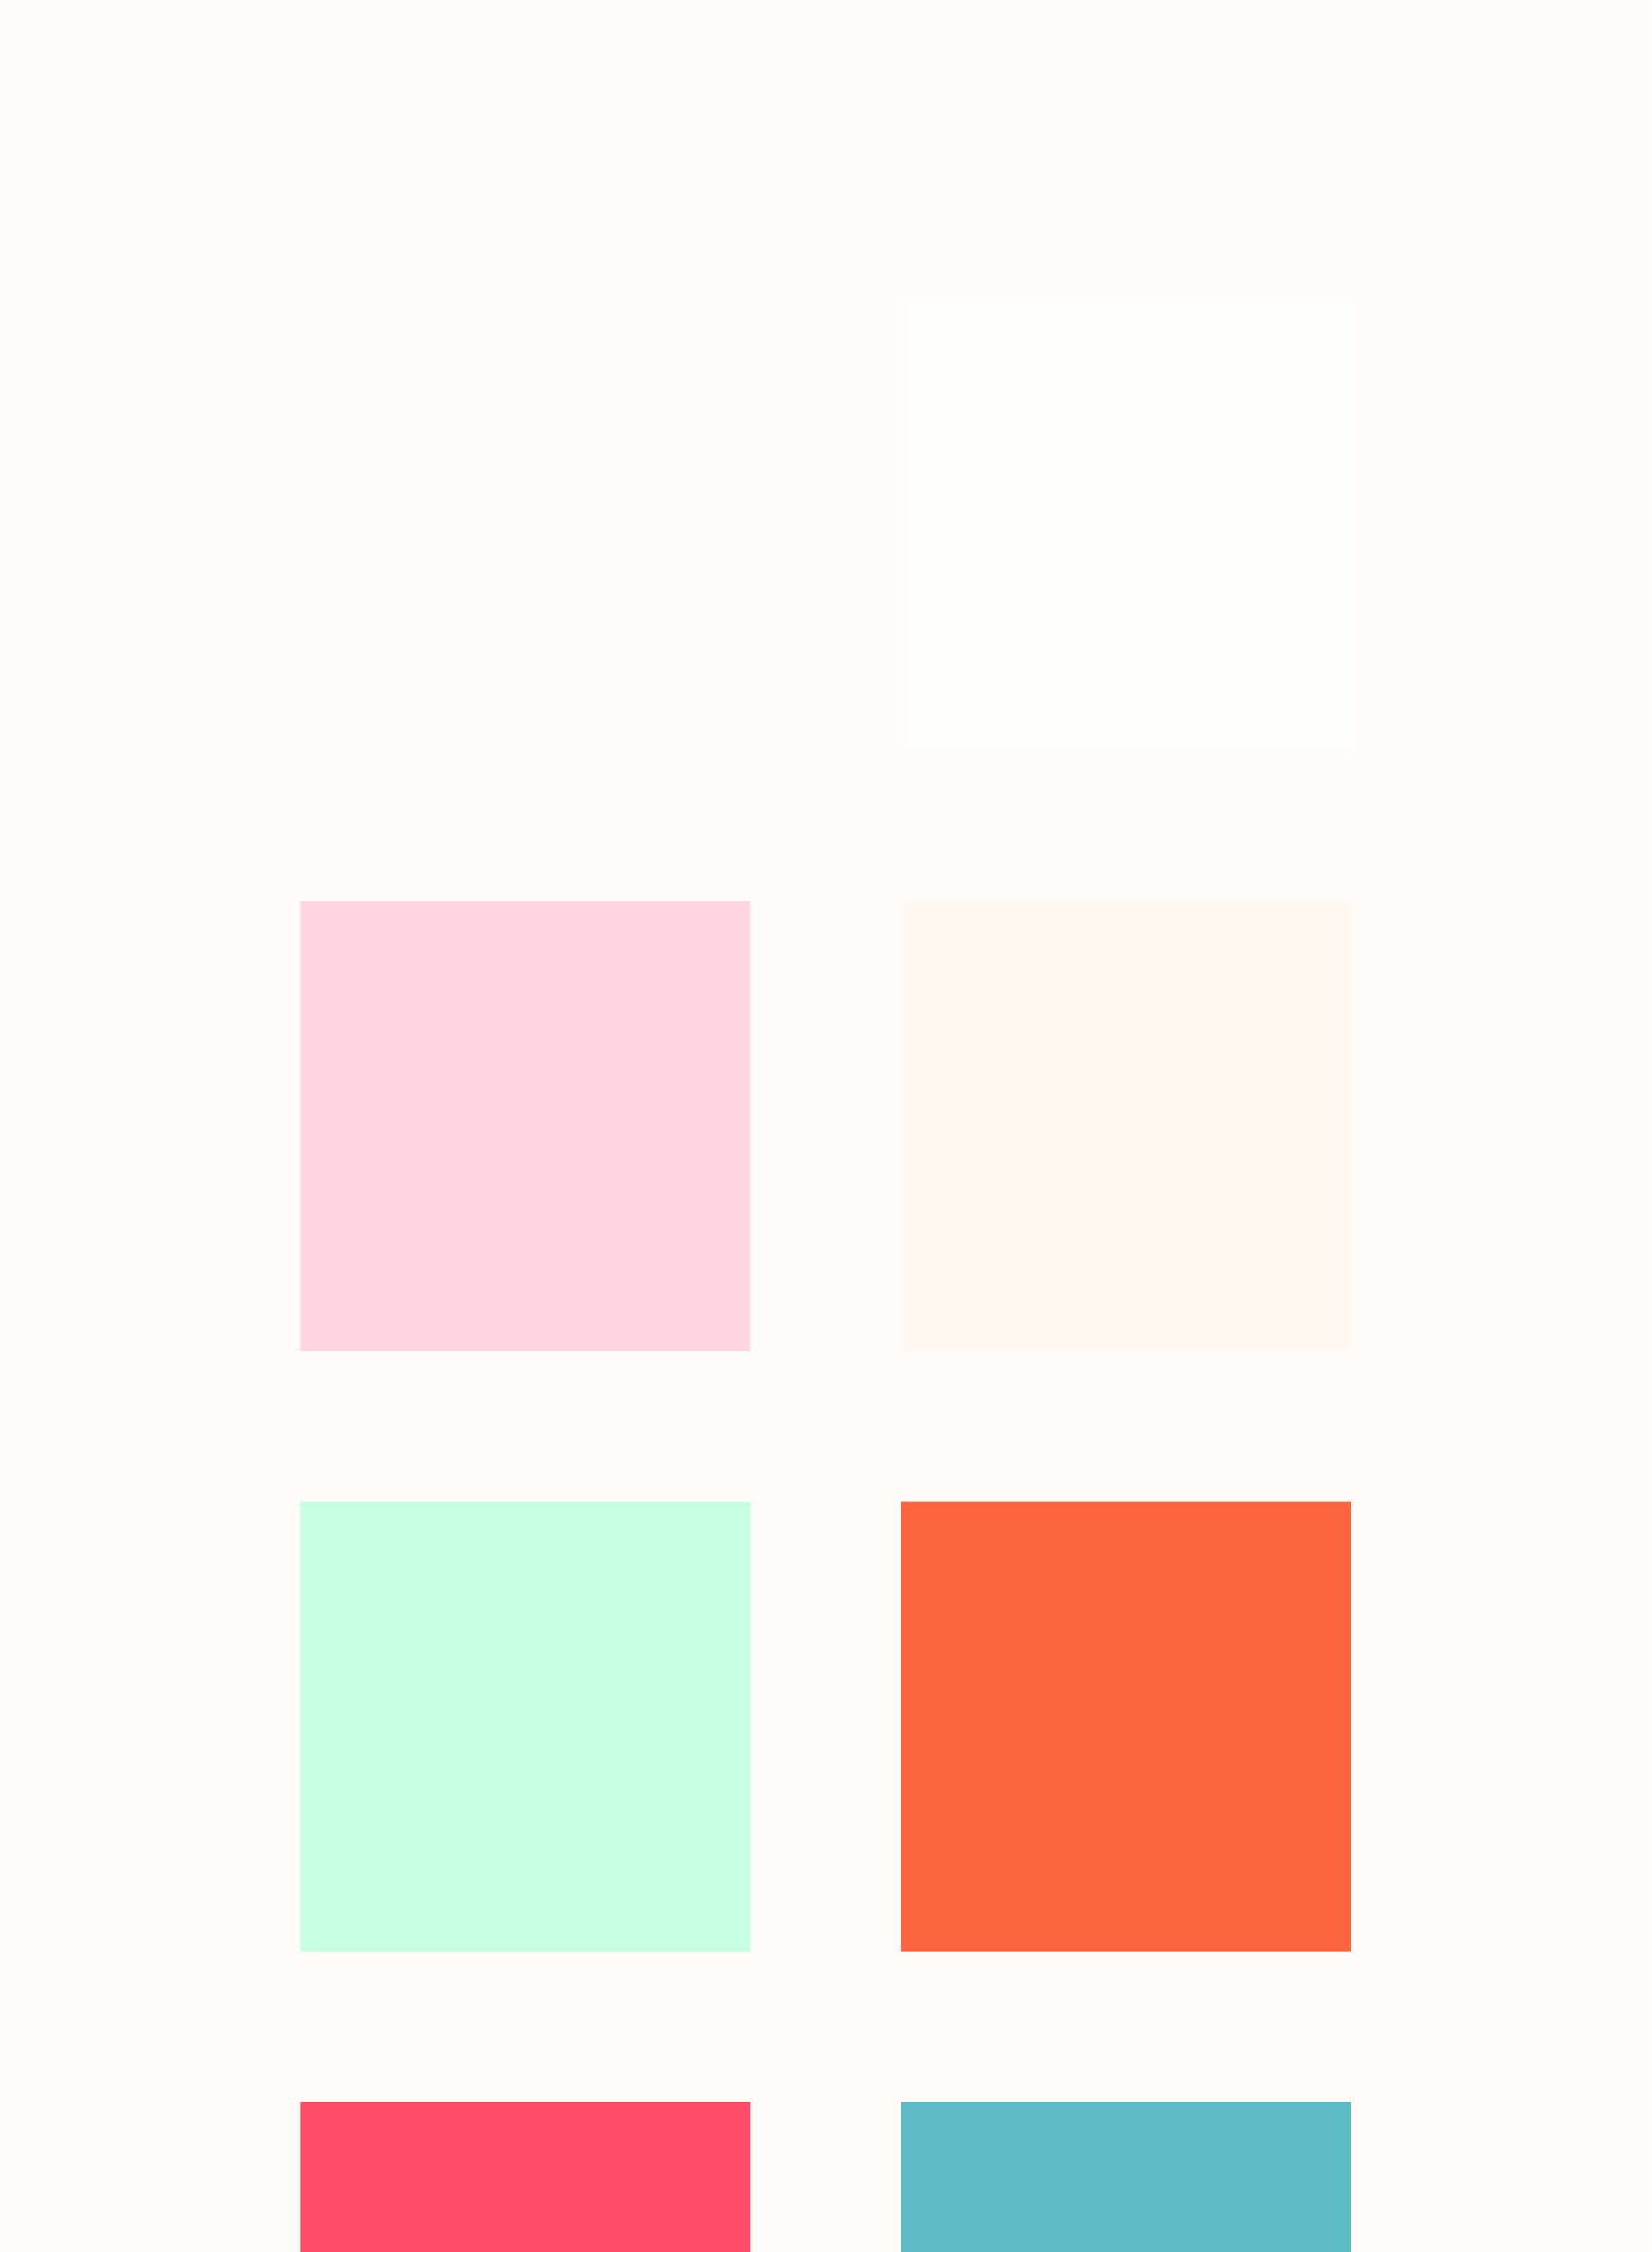
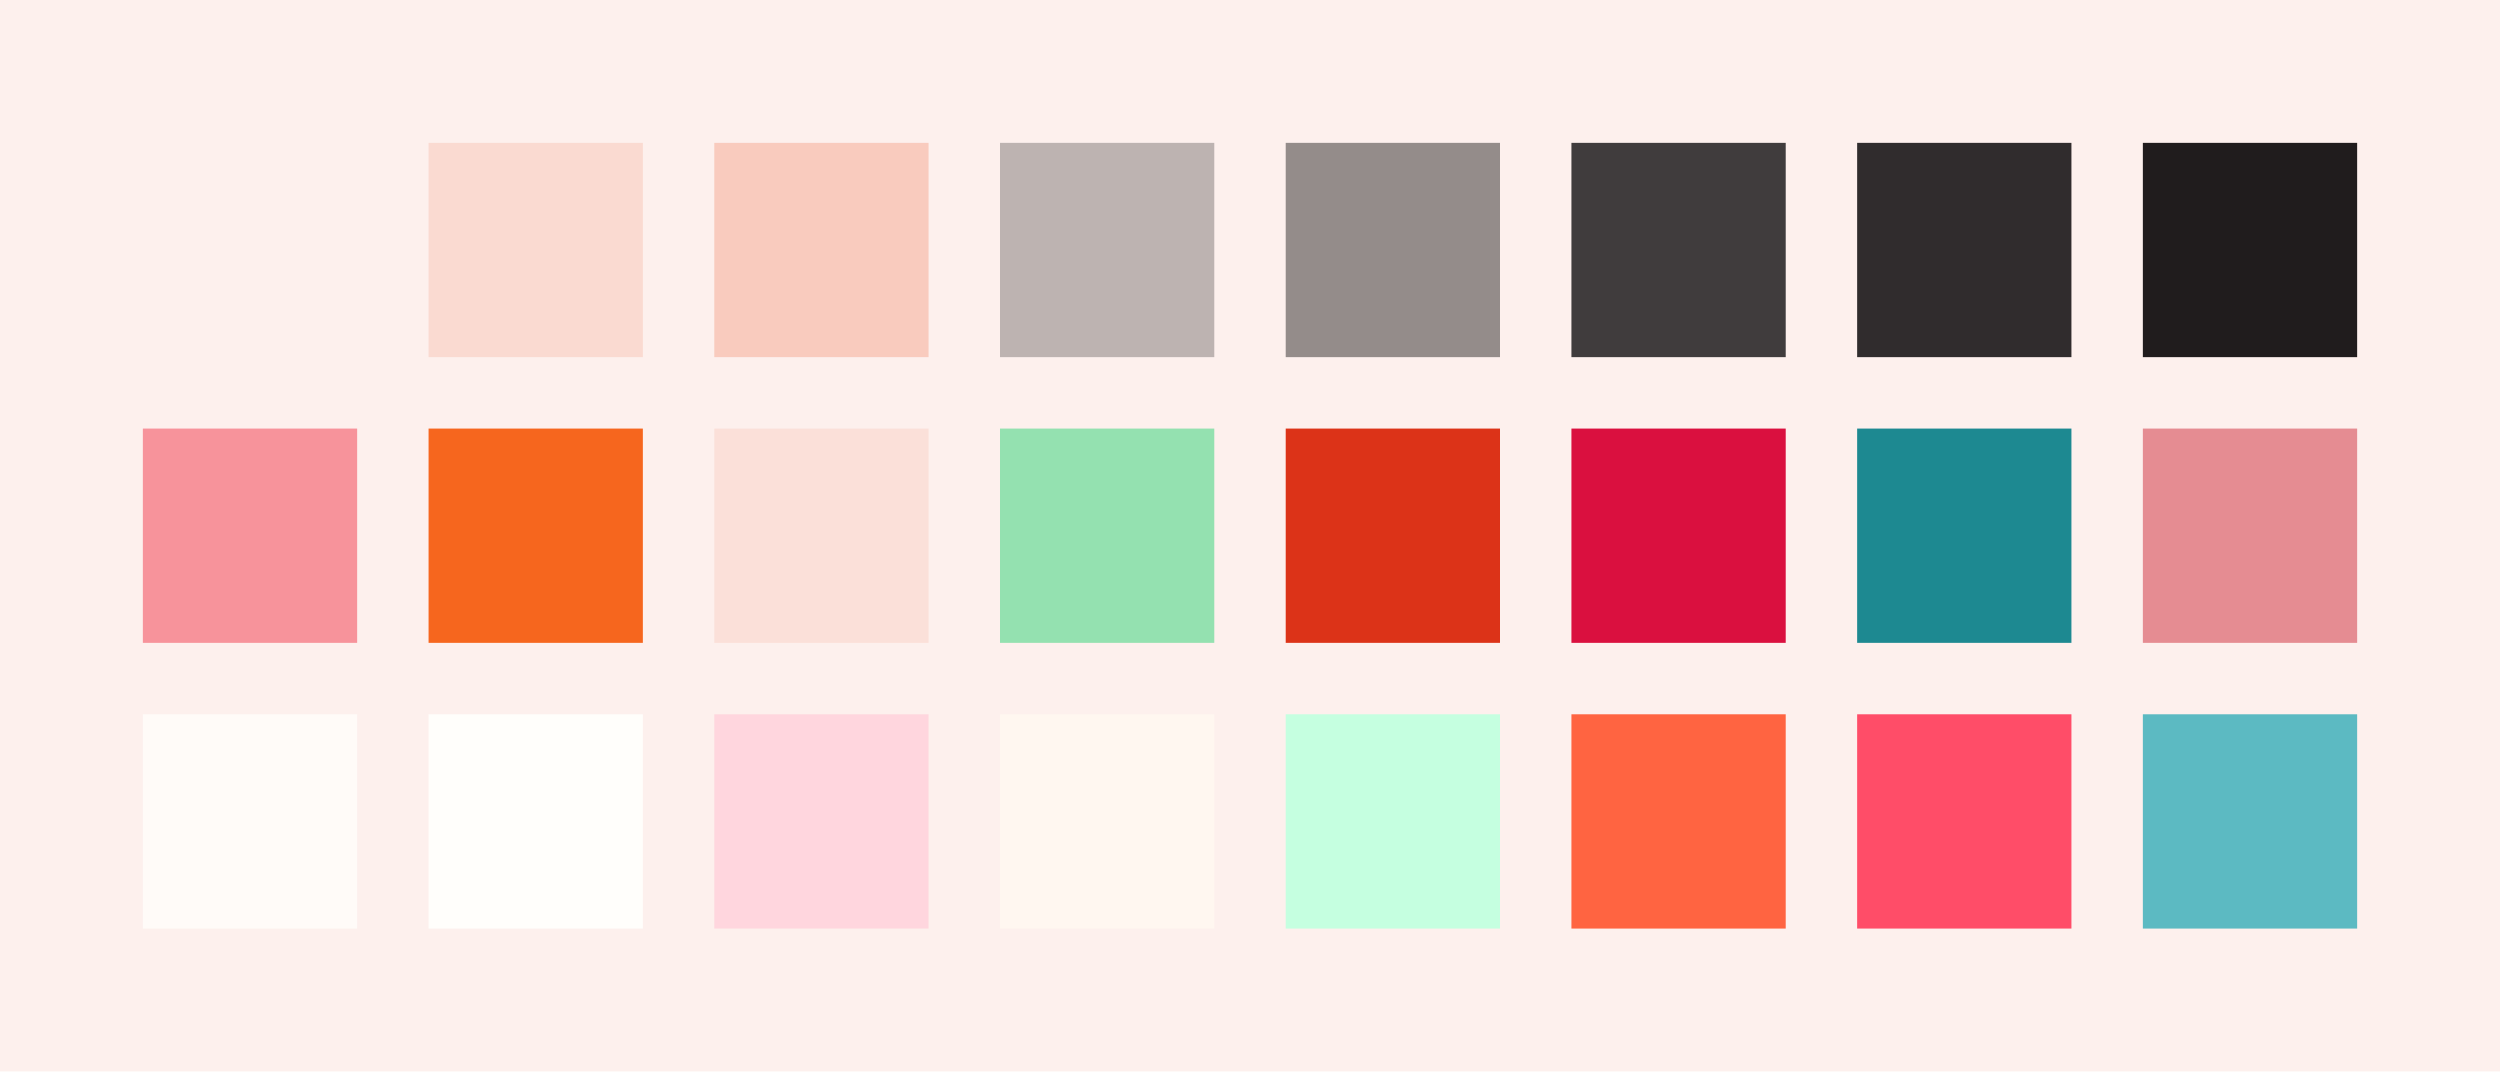
- <svg xmlns="http://www.w3.org/2000/svg" width="165" height="225">
-   <rect x="0" y="0" width="165" height="225" style="fill:#fffbf8" />
-   <rect x="30" y="30" width="45" height="45" style="fill:#fffbf8" />
-   <rect x="90" y="30" width="45" height="45" style="fill:#fffefb" />
-   <rect x="30" y="90" width="45" height="45" style="fill:#ffd6de" />
-   <rect x="90" y="90" width="45" height="45" style="fill:#fff7f0" />
-   <rect x="30" y="150" width="45" height="45" style="fill:#c5ffe0" />
-   <rect x="90" y="150" width="45" height="45" style="fill:#ff6441" />
-   <rect x="30" y="210" width="45" height="45" style="fill:#ff4d68" />
-   <rect x="90" y="210" width="45" height="45" style="fill:#5cbac2" />
+ <svg xmlns="http://www.w3.org/2000/svg" width="525" height="225">
+   <rect x="0" y="0" width="525" height="225" style="fill:#FDF0ED" />
+   <rect x="30" y="30" width="45" height="45" style="fill:#FDF0ED" />
+   <rect x="90" y="30" width="45" height="45" style="fill:#FADAD1" />
+   <rect x="150" y="30" width="45" height="45" style="fill:#F9CBBE" />
+   <rect x="210" y="30" width="45" height="45" style="fill:#BDB3B1" />
+   <rect x="270" y="30" width="45" height="45" style="fill:#948C8A" />
+   <rect x="330" y="30" width="45" height="45" style="fill:#403C3D" />
+   <rect x="390" y="30" width="45" height="45" style="fill:#302C2D" />
+   <rect x="450" y="30" width="45" height="45" style="fill:#201C1D" />
+   <rect x="30" y="90" width="45" height="45" style="fill:#F7939B" />
+   <rect x="90" y="90" width="45" height="45" style="fill:#F6661E" />
+   <rect x="150" y="90" width="45" height="45" style="fill:#FBE0D9" />
+   <rect x="210" y="90" width="45" height="45" style="fill:#94E1B0" />
+   <rect x="270" y="90" width="45" height="45" style="fill:#DC3318" />
+   <rect x="330" y="90" width="45" height="45" style="fill:#DA103F" />
+   <rect x="390" y="90" width="45" height="45" style="fill:#1D8991" />
+   <rect x="450" y="90" width="45" height="45" style="fill:#E58C92" />
+   <rect x="30" y="150" width="45" height="45" style="fill:#fffbf8" />
+   <rect x="90" y="150" width="45" height="45" style="fill:#fffefb" />
+   <rect x="150" y="150" width="45" height="45" style="fill:#ffd6de" />
+   <rect x="210" y="150" width="45" height="45" style="fill:#fff7f0" />
+   <rect x="270" y="150" width="45" height="45" style="fill:#c5ffe0" />
+   <rect x="330" y="150" width="45" height="45" style="fill:#ff6441" />
+   <rect x="390" y="150" width="45" height="45" style="fill:#ff4d68" />
+   <rect x="450" y="150" width="45" height="45" style="fill:#5cbac2" />
</svg>
